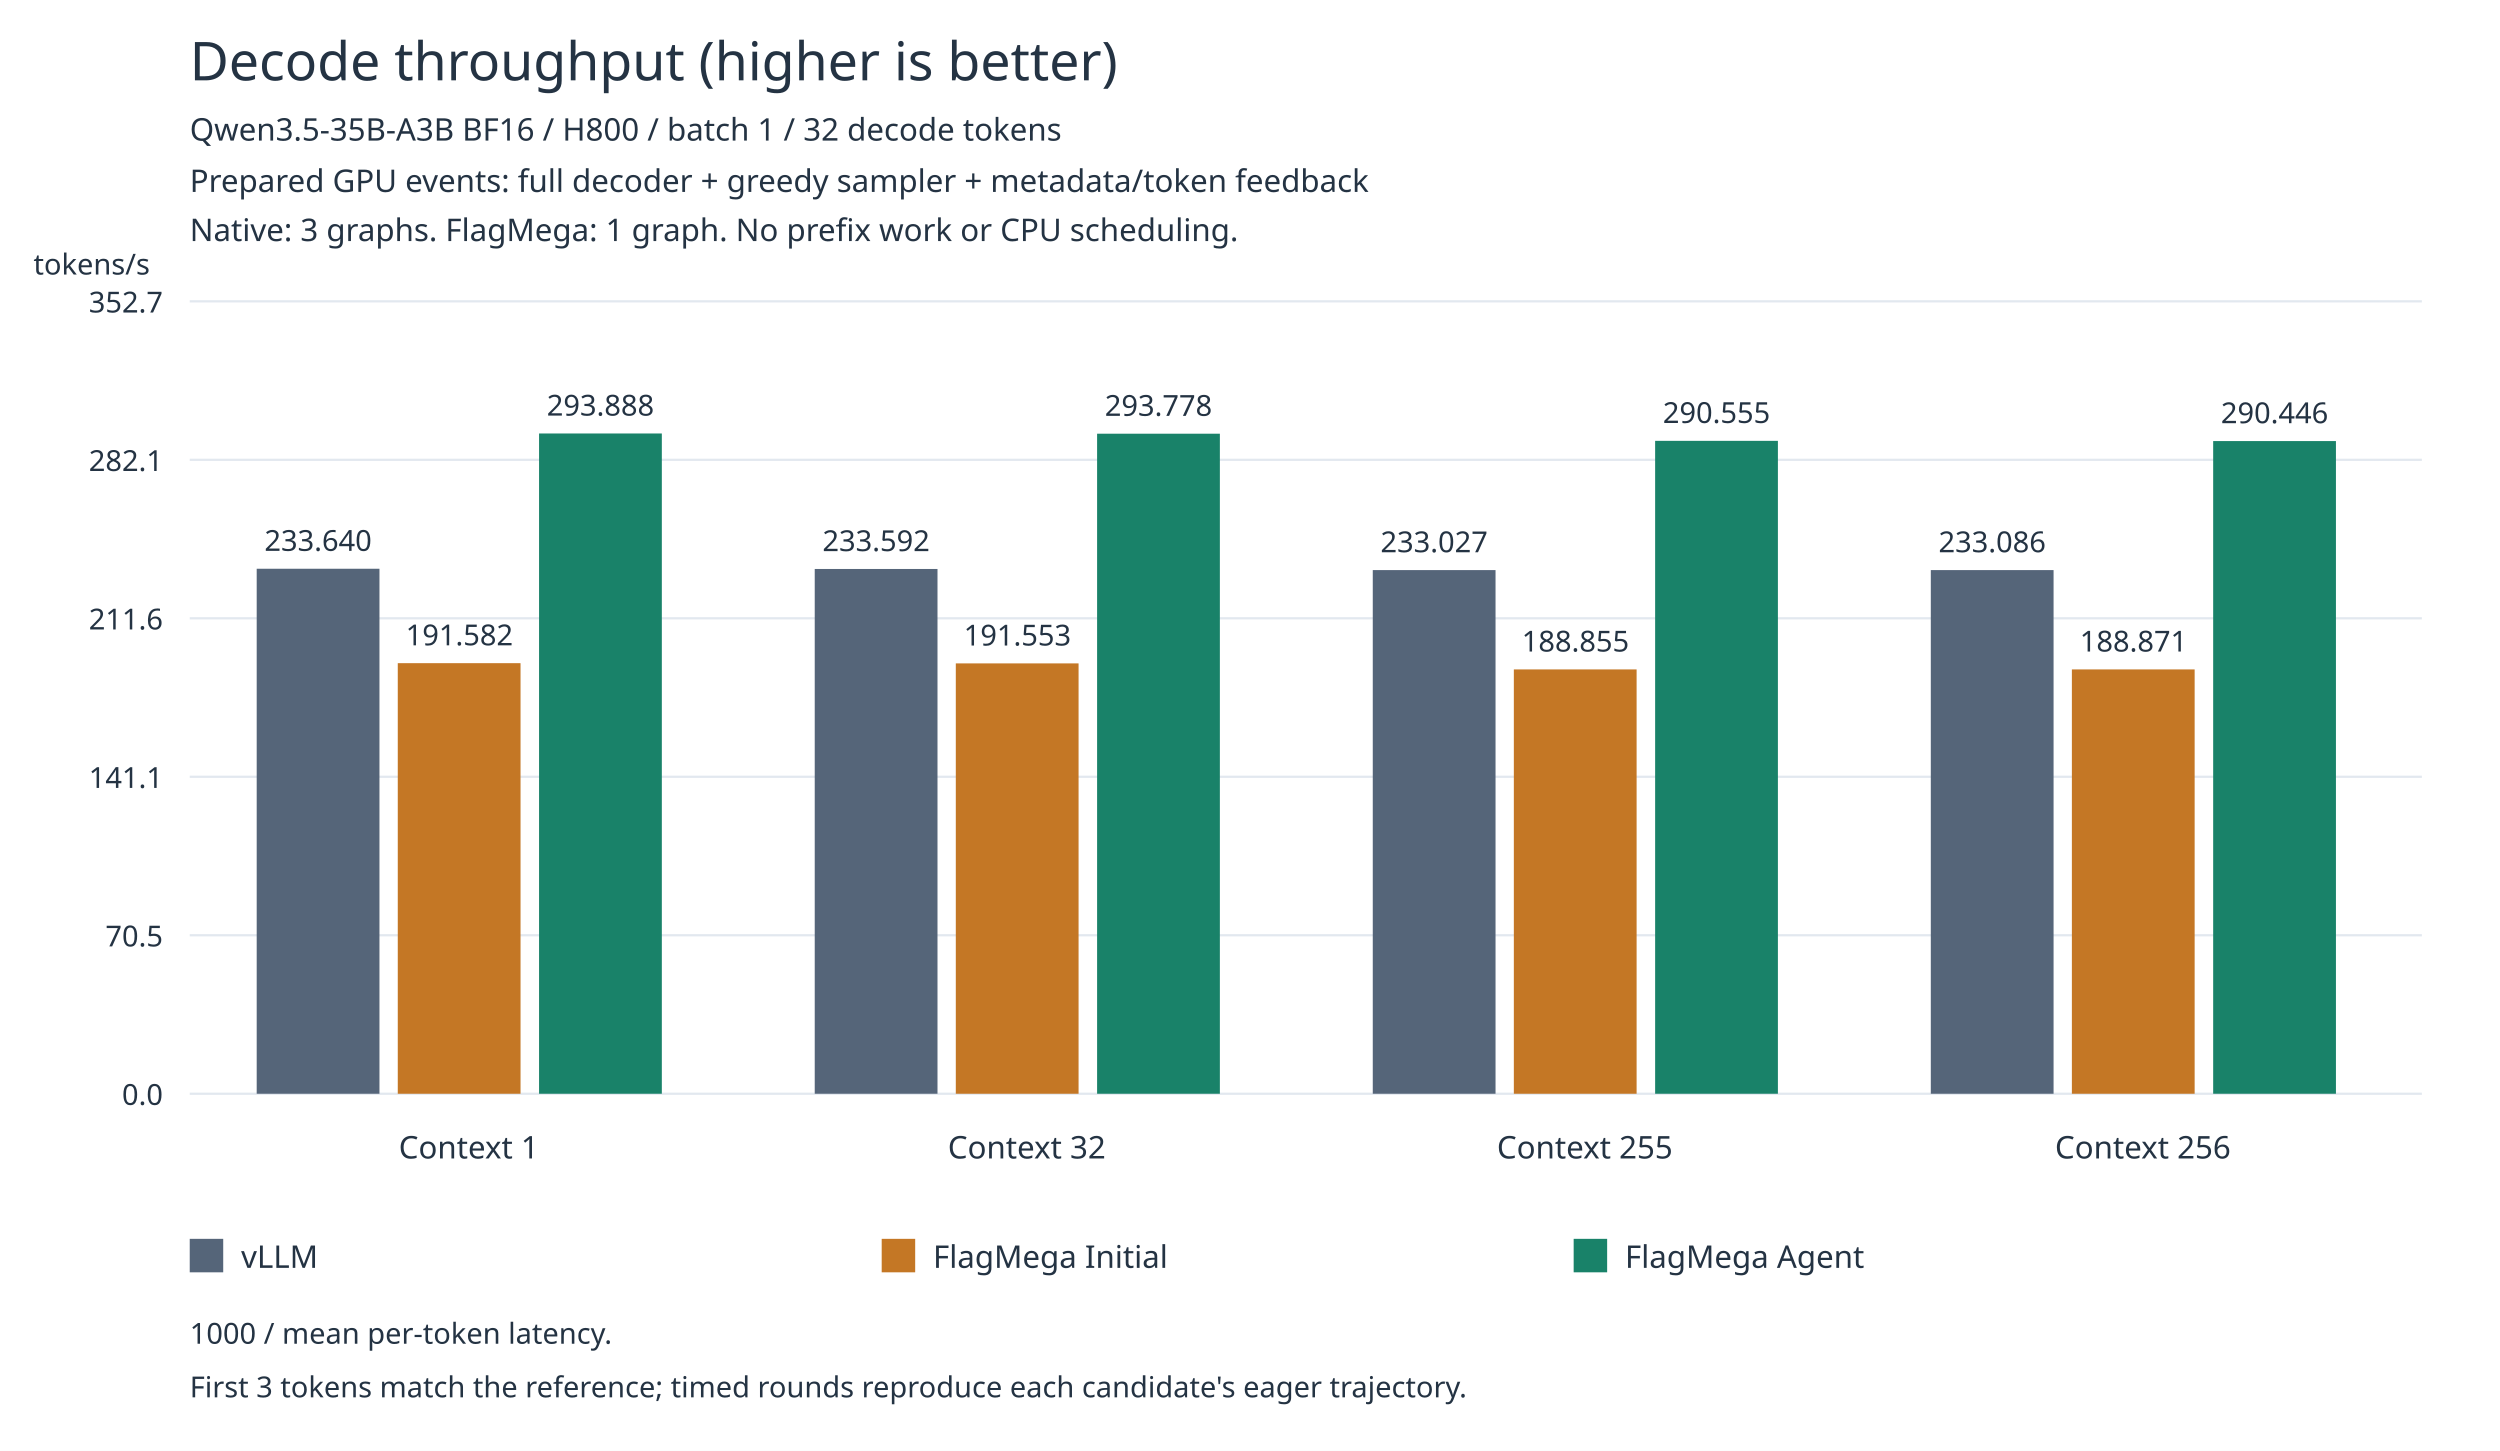
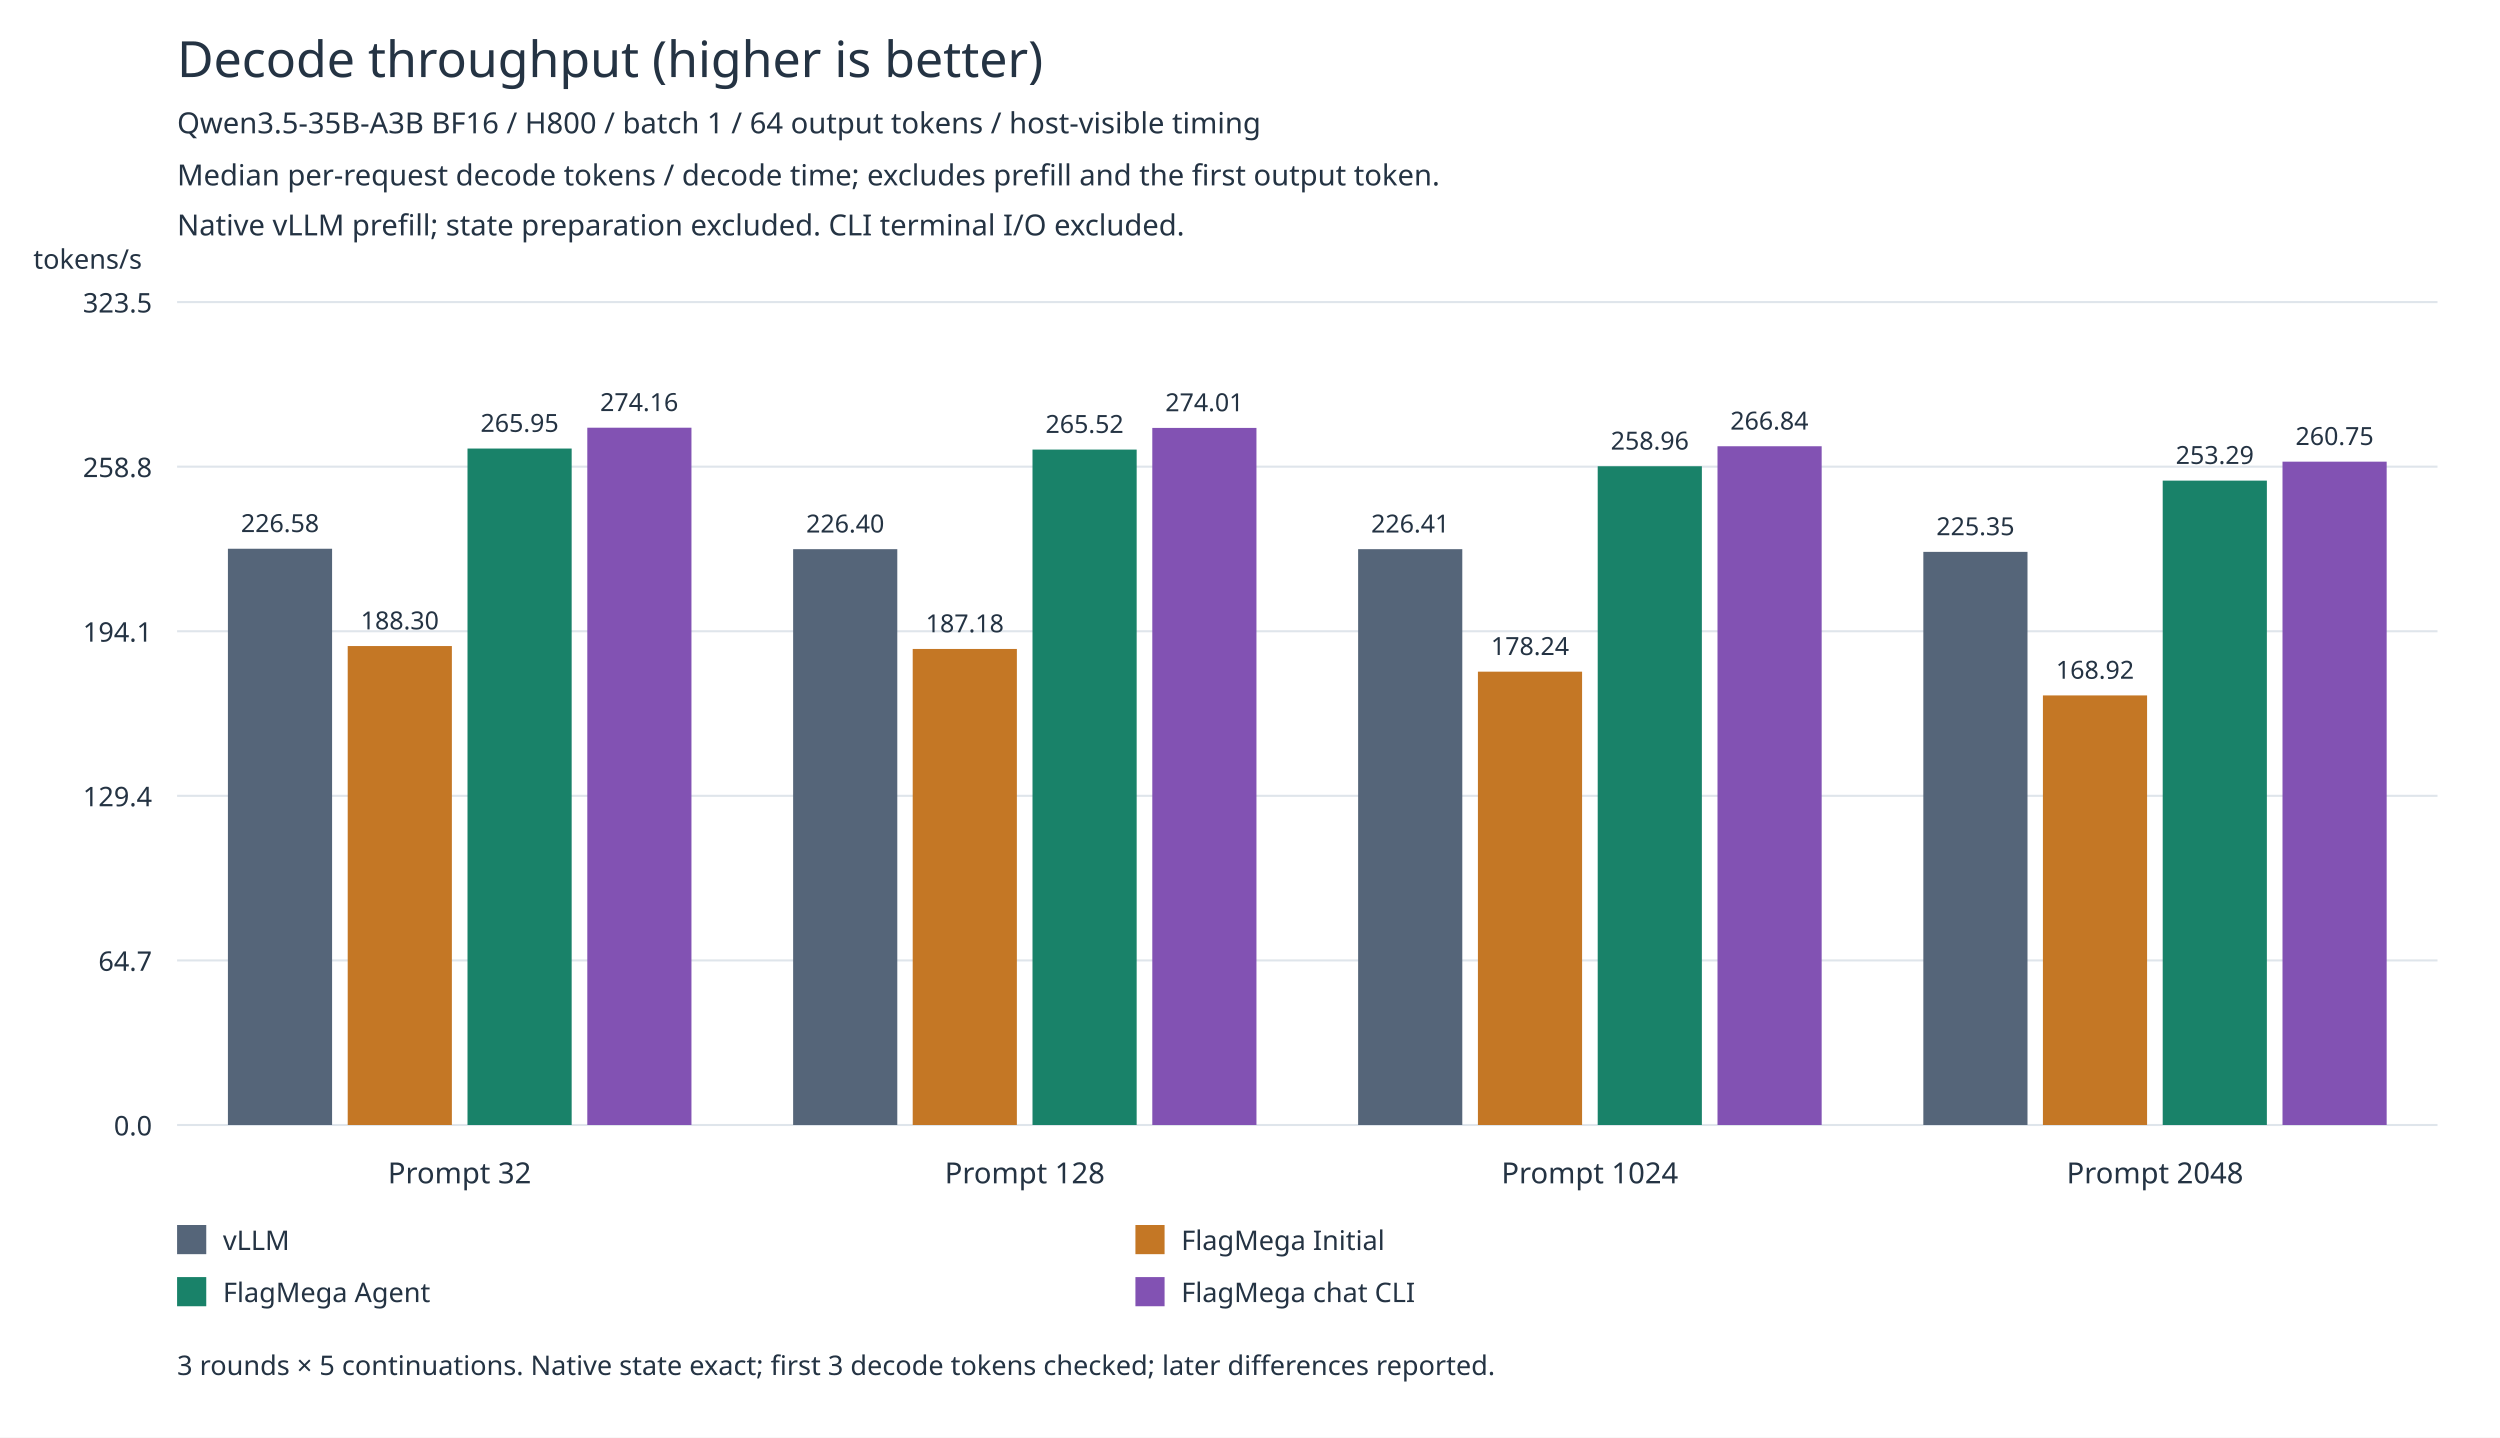
- <svg xmlns="http://www.w3.org/2000/svg" width="1120" height="650" viewBox="0 0 1120 650" role="img">
+ <svg xmlns="http://www.w3.org/2000/svg" width="1200" height="690" viewBox="0 0 1200 690" role="img">
  <rect width="100%" height="100%" fill="white" />
  <g font-family="sans-serif" fill="#243343">
-     <text x="85" y="36" font-size="24">Decode throughput (higher is better)</text>
-     <text x="85" y="63" font-size="14">Qwen3.5-35B-A3B BF16 / H800 / batch 1 / 32 decode tokens</text>
-     <text x="85" y="86" font-size="14">Prepared GPU events: full decoder + greedy sampler + metadata/token feedback</text>
-     <text x="85" y="108" font-size="14">Native: 3 graphs. FlagMega: 1 graph. No prefix work or CPU scheduling.</text>
-     <path d="M 85 490.0 H 1085" stroke="#e2e8ef" />
-     <text x="73" y="495.0" text-anchor="end" font-size="13">0.0</text>
-     <path d="M 85 419.0 H 1085" stroke="#e2e8ef" />
-     <text x="73" y="424.0" text-anchor="end" font-size="13">70.5</text>
-     <path d="M 85 348.0 H 1085" stroke="#e2e8ef" />
-     <text x="73" y="353.0" text-anchor="end" font-size="13">141.1</text>
-     <path d="M 85 277.0 H 1085" stroke="#e2e8ef" />
-     <text x="73" y="282.0" text-anchor="end" font-size="13">211.6</text>
-     <path d="M 85 206.0 H 1085" stroke="#e2e8ef" />
-     <text x="73" y="211.0" text-anchor="end" font-size="13">282.1</text>
-     <path d="M 85 135.0 H 1085" stroke="#e2e8ef" />
-     <text x="73" y="140.0" text-anchor="end" font-size="13">352.7</text>
-     <rect x="115.0" y="254.8" width="55.0" height="235.2" fill="#556579" />
-     <text x="142.5" y="246.8" text-anchor="middle" font-size="13">233.640</text>
-     <rect x="178.2" y="297.1" width="55.0" height="192.9" fill="#c47725" />
-     <text x="205.8" y="289.1" text-anchor="middle" font-size="13">191.582</text>
-     <rect x="241.5" y="194.2" width="55.0" height="295.8" fill="#198269" />
-     <text x="269.0" y="186.2" text-anchor="middle" font-size="13">293.888</text>
-     <text x="210.0" y="519" text-anchor="middle" font-size="14">Context 1</text>
-     <rect x="365.0" y="254.9" width="55.0" height="235.1" fill="#556579" />
-     <text x="392.5" y="246.9" text-anchor="middle" font-size="13">233.592</text>
-     <rect x="428.2" y="297.2" width="55.0" height="192.8" fill="#c47725" />
-     <text x="455.8" y="289.2" text-anchor="middle" font-size="13">191.553</text>
-     <rect x="491.5" y="194.3" width="55.0" height="295.7" fill="#198269" />
-     <text x="519.0" y="186.3" text-anchor="middle" font-size="13">293.778</text>
-     <text x="460.0" y="519" text-anchor="middle" font-size="14">Context 32</text>
-     <rect x="615.0" y="255.4" width="55.0" height="234.6" fill="#556579" />
-     <text x="642.5" y="247.4" text-anchor="middle" font-size="13">233.027</text>
-     <rect x="678.2" y="299.9" width="55.0" height="190.1" fill="#c47725" />
-     <text x="705.8" y="291.9" text-anchor="middle" font-size="13">188.855</text>
-     <rect x="741.5" y="197.5" width="55.0" height="292.5" fill="#198269" />
-     <text x="769.0" y="189.5" text-anchor="middle" font-size="13">290.555</text>
-     <text x="710.0" y="519" text-anchor="middle" font-size="14">Context 255</text>
-     <rect x="865.0" y="255.4" width="55.0" height="234.6" fill="#556579" />
-     <text x="892.5" y="247.4" text-anchor="middle" font-size="13">233.086</text>
-     <rect x="928.2" y="299.9" width="55.0" height="190.1" fill="#c47725" />
-     <text x="955.8" y="291.9" text-anchor="middle" font-size="13">188.871</text>
-     <rect x="991.5" y="197.6" width="55.0" height="292.4" fill="#198269" />
-     <text x="1019.0" y="189.6" text-anchor="middle" font-size="13">290.446</text>
-     <text x="960.0" y="519" text-anchor="middle" font-size="14">Context 256</text>
-     <text x="15" y="123" font-size="13">tokens/s</text>
-     <rect x="85" y="555" width="15" height="15" fill="#556579" />
-     <text x="108" y="568" font-size="14">vLLM</text>
-     <rect x="395" y="555" width="15" height="15" fill="#c47725" />
-     <text x="418" y="568" font-size="14">FlagMega Initial</text>
-     <rect x="705" y="555" width="15" height="15" fill="#198269" />
-     <text x="728" y="568" font-size="14">FlagMega Agent</text>
-     <text x="85" y="602" font-size="13">1000 / mean per-token latency.</text>
-     <text x="85" y="626" font-size="13">First 3 tokens match the reference; timed rounds reproduce each candidate's eager trajectory.</text>
+     <text x="85" y="37" font-size="24">Decode throughput (higher is better)</text>
+     <text x="85" y="64" font-size="14">Qwen3.5-35B-A3B BF16 / H800 / batch 1 / 64 output tokens / host-visible timing</text>
+     <text x="85" y="89" font-size="14">Median per-request decode tokens / decode time; excludes prefill and the first output token.</text>
+     <text x="85" y="113" font-size="14">Native vLLM prefill; state preparation excluded. CLI terminal I/O excluded.</text>
+     <path d="M 85 540.0 H 1170" stroke="#dfe5eb" />
+     <text x="73" y="545.0" text-anchor="end" font-size="13">0.0</text>
+     <path d="M 85 461.0 H 1170" stroke="#dfe5eb" />
+     <text x="73" y="466.0" text-anchor="end" font-size="13">64.7</text>
+     <path d="M 85 382.0 H 1170" stroke="#dfe5eb" />
+     <text x="73" y="387.0" text-anchor="end" font-size="13">129.4</text>
+     <path d="M 85 303.0 H 1170" stroke="#dfe5eb" />
+     <text x="73" y="308.0" text-anchor="end" font-size="13">194.1</text>
+     <path d="M 85 224.0 H 1170" stroke="#dfe5eb" />
+     <text x="73" y="229.0" text-anchor="end" font-size="13">258.8</text>
+     <path d="M 85 145.0 H 1170" stroke="#dfe5eb" />
+     <text x="73" y="150.0" text-anchor="end" font-size="13">323.5</text>
+     <rect x="109.4" y="263.4" width="50.0" height="276.6" fill="#556579" />
+     <text x="134.4" y="255.4" text-anchor="middle" font-size="12">226.58</text>
+     <rect x="166.9" y="310.1" width="50.0" height="229.9" fill="#c47725" />
+     <text x="191.9" y="302.1" text-anchor="middle" font-size="12">188.30</text>
+     <rect x="224.4" y="215.3" width="50.0" height="324.7" fill="#198269" />
+     <text x="249.4" y="207.3" text-anchor="middle" font-size="12">265.95</text>
+     <rect x="281.9" y="205.3" width="50.0" height="334.7" fill="#8252b3" />
+     <text x="306.8" y="197.3" text-anchor="middle" font-size="12">274.16</text>
+     <text x="220.6" y="568" text-anchor="middle" font-size="14">Prompt 32</text>
+     <rect x="380.7" y="263.6" width="50.0" height="276.4" fill="#556579" />
+     <text x="405.7" y="255.6" text-anchor="middle" font-size="12">226.40</text>
+     <rect x="438.1" y="311.5" width="50.0" height="228.5" fill="#c47725" />
+     <text x="463.1" y="303.5" text-anchor="middle" font-size="12">187.18</text>
+     <rect x="495.6" y="215.8" width="50.0" height="324.2" fill="#198269" />
+     <text x="520.6" y="207.8" text-anchor="middle" font-size="12">265.52</text>
+     <rect x="553.1" y="205.4" width="50.0" height="334.6" fill="#8252b3" />
+     <text x="578.1" y="197.4" text-anchor="middle" font-size="12">274.01</text>
+     <text x="491.9" y="568" text-anchor="middle" font-size="14">Prompt 128</text>
+     <rect x="651.9" y="263.6" width="50.0" height="276.4" fill="#556579" />
+     <text x="676.9" y="255.6" text-anchor="middle" font-size="12">226.41</text>
+     <rect x="709.4" y="322.4" width="50.0" height="217.6" fill="#c47725" />
+     <text x="734.4" y="314.4" text-anchor="middle" font-size="12">178.24</text>
+     <rect x="766.9" y="223.8" width="50.0" height="316.2" fill="#198269" />
+     <text x="791.9" y="215.8" text-anchor="middle" font-size="12">258.96</text>
+     <rect x="824.4" y="214.2" width="50.0" height="325.8" fill="#8252b3" />
+     <text x="849.3" y="206.2" text-anchor="middle" font-size="12">266.84</text>
+     <text x="763.1" y="568" text-anchor="middle" font-size="14">Prompt 1024</text>
+     <rect x="923.2" y="264.9" width="50.0" height="275.1" fill="#556579" />
+     <text x="948.2" y="256.9" text-anchor="middle" font-size="12">225.35</text>
+     <rect x="980.6" y="333.8" width="50.0" height="206.2" fill="#c47725" />
+     <text x="1005.6" y="325.8" text-anchor="middle" font-size="12">168.92</text>
+     <rect x="1038.1" y="230.7" width="50.0" height="309.3" fill="#198269" />
+     <text x="1063.1" y="222.7" text-anchor="middle" font-size="12">253.29</text>
+     <rect x="1095.6" y="221.6" width="50.0" height="318.4" fill="#8252b3" />
+     <text x="1120.6" y="213.6" text-anchor="middle" font-size="12">260.75</text>
+     <text x="1034.4" y="568" text-anchor="middle" font-size="14">Prompt 2048</text>
+     <text x="16" y="129" font-size="13">tokens/s</text>
+     <rect x="85" y="588" width="14" height="14" fill="#556579" />
+     <text x="107" y="600" font-size="13">vLLM</text>
+     <rect x="545" y="588" width="14" height="14" fill="#c47725" />
+     <text x="567" y="600" font-size="13">FlagMega Initial</text>
+     <rect x="85" y="613" width="14" height="14" fill="#198269" />
+     <text x="107" y="625" font-size="13">FlagMega Agent</text>
+     <rect x="545" y="613" width="14" height="14" fill="#8252b3" />
+     <text x="567" y="625" font-size="13">FlagMega chat CLI</text>
+     <text x="85" y="660" font-size="13">3 rounds × 5 continuations. Native state exact; first 3 decode tokens checked; later differences reported.</text>
  </g>
</svg>
